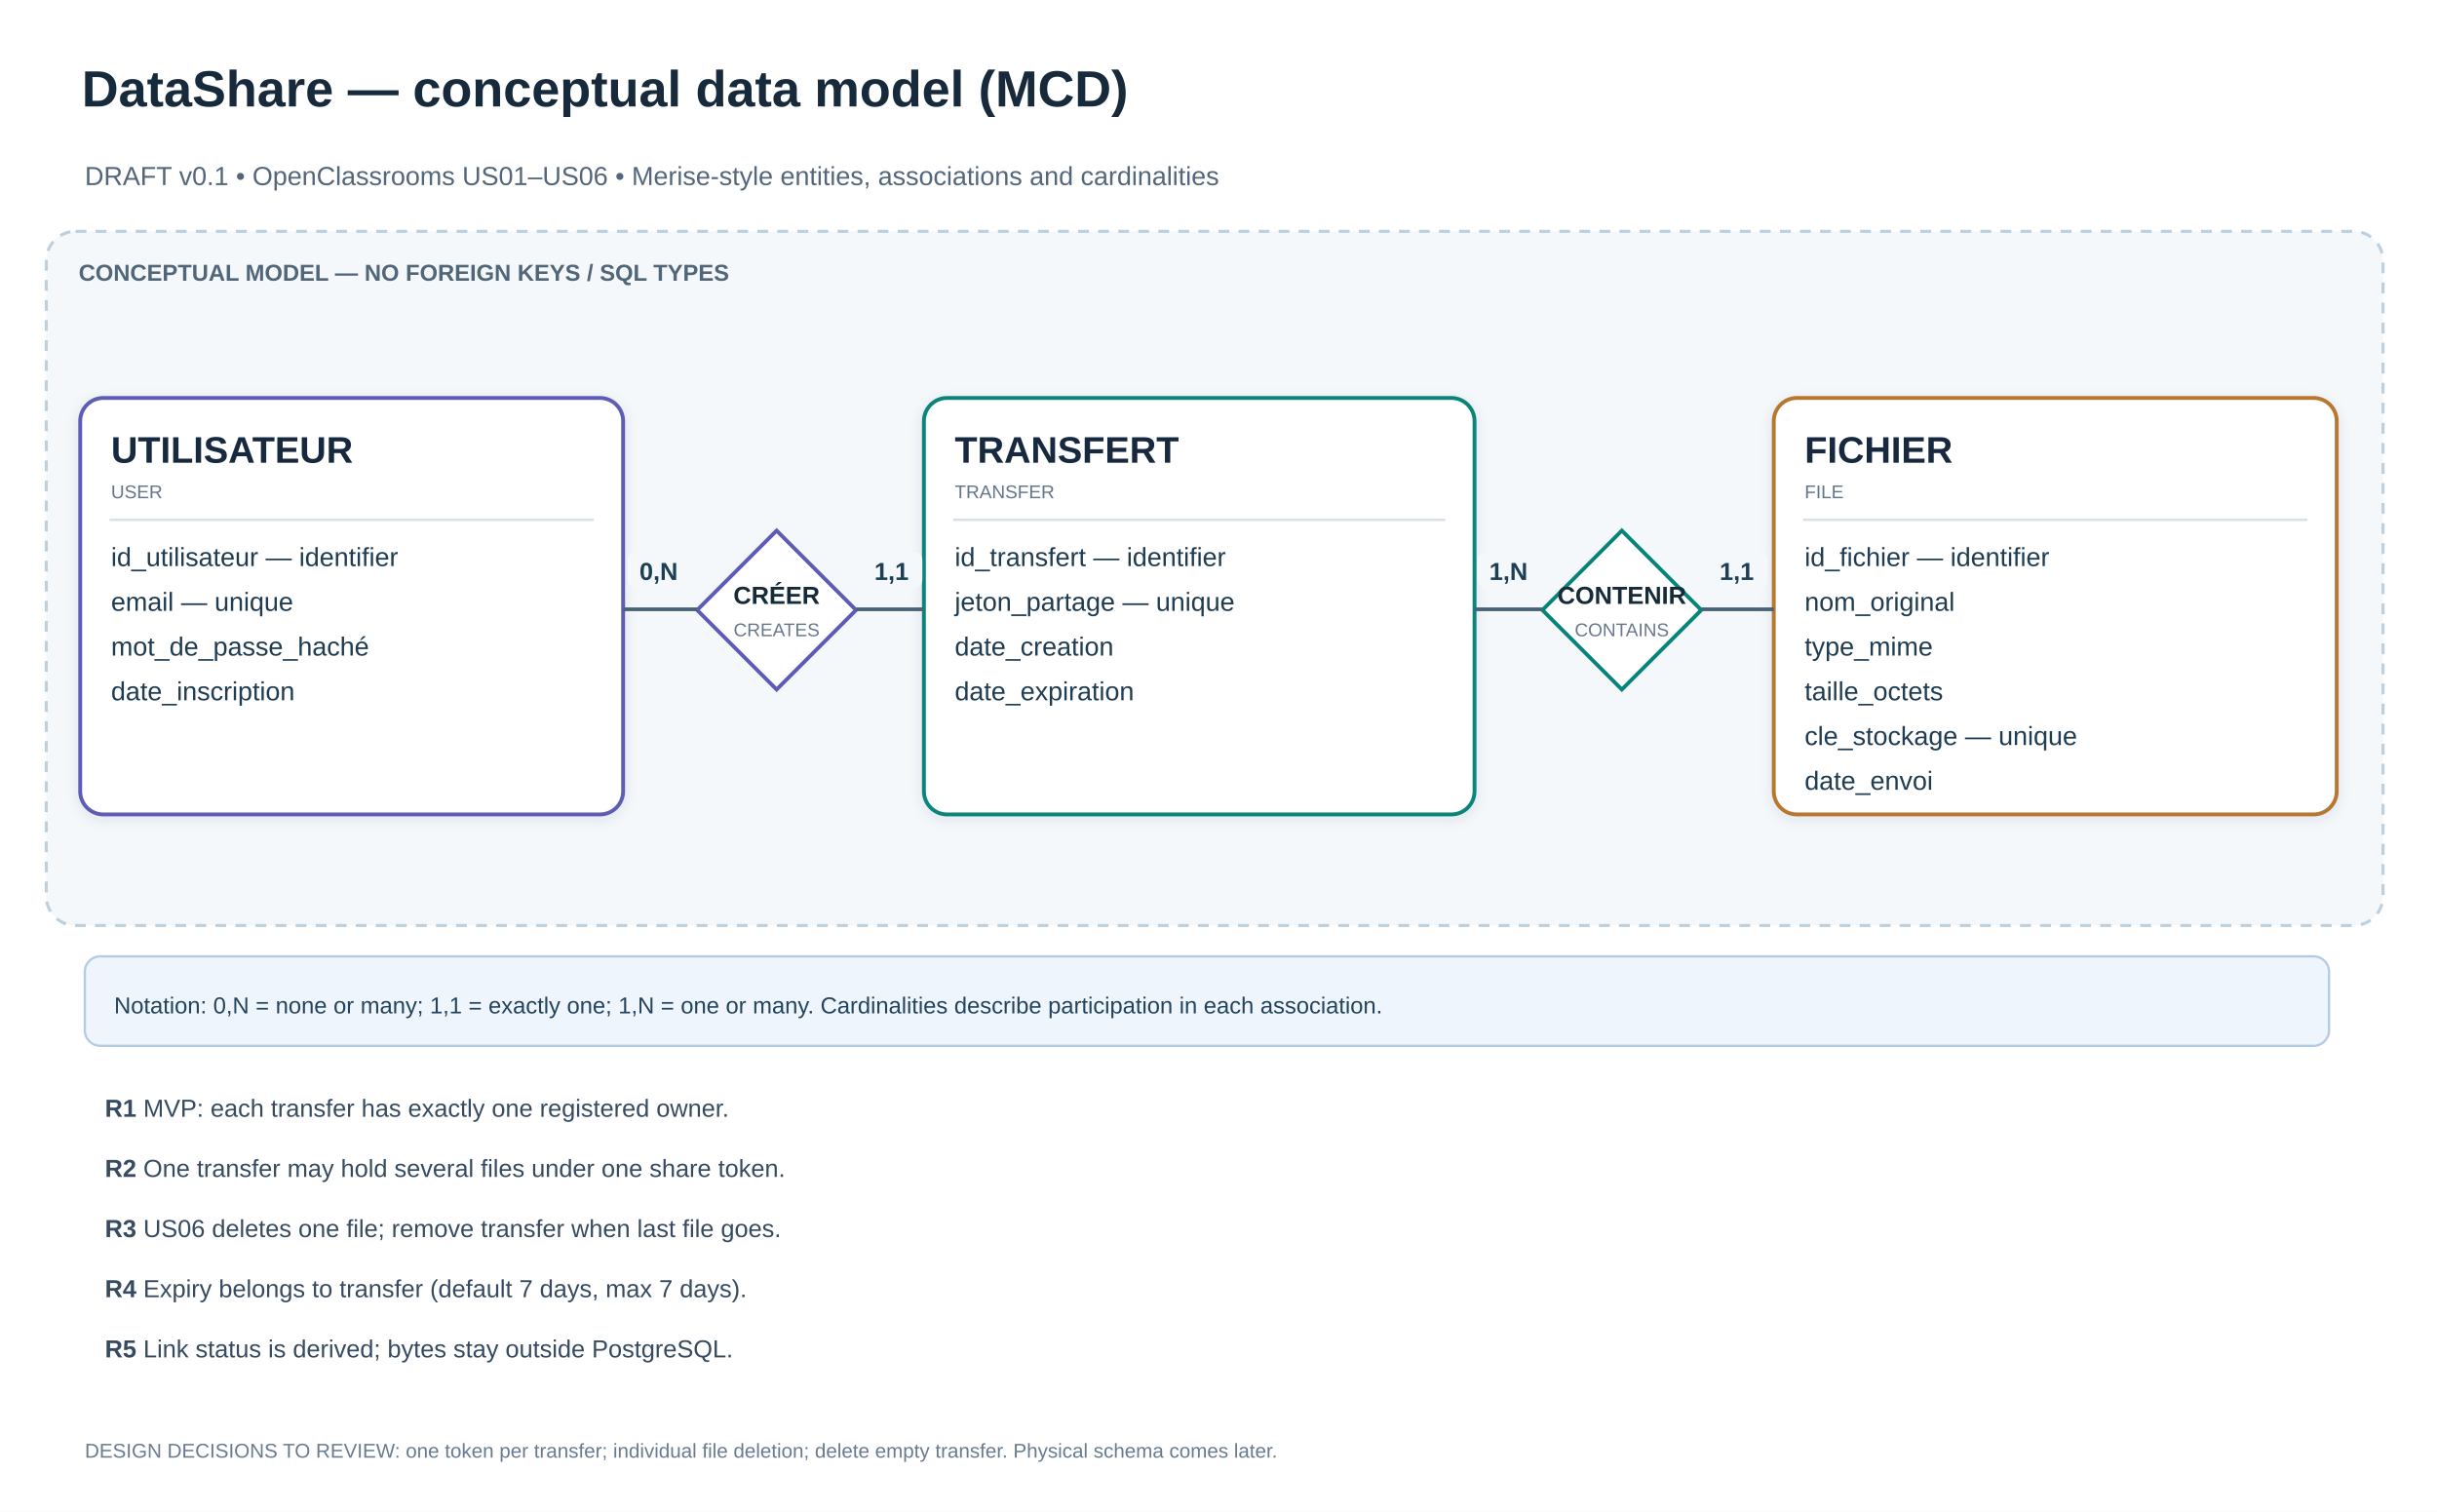
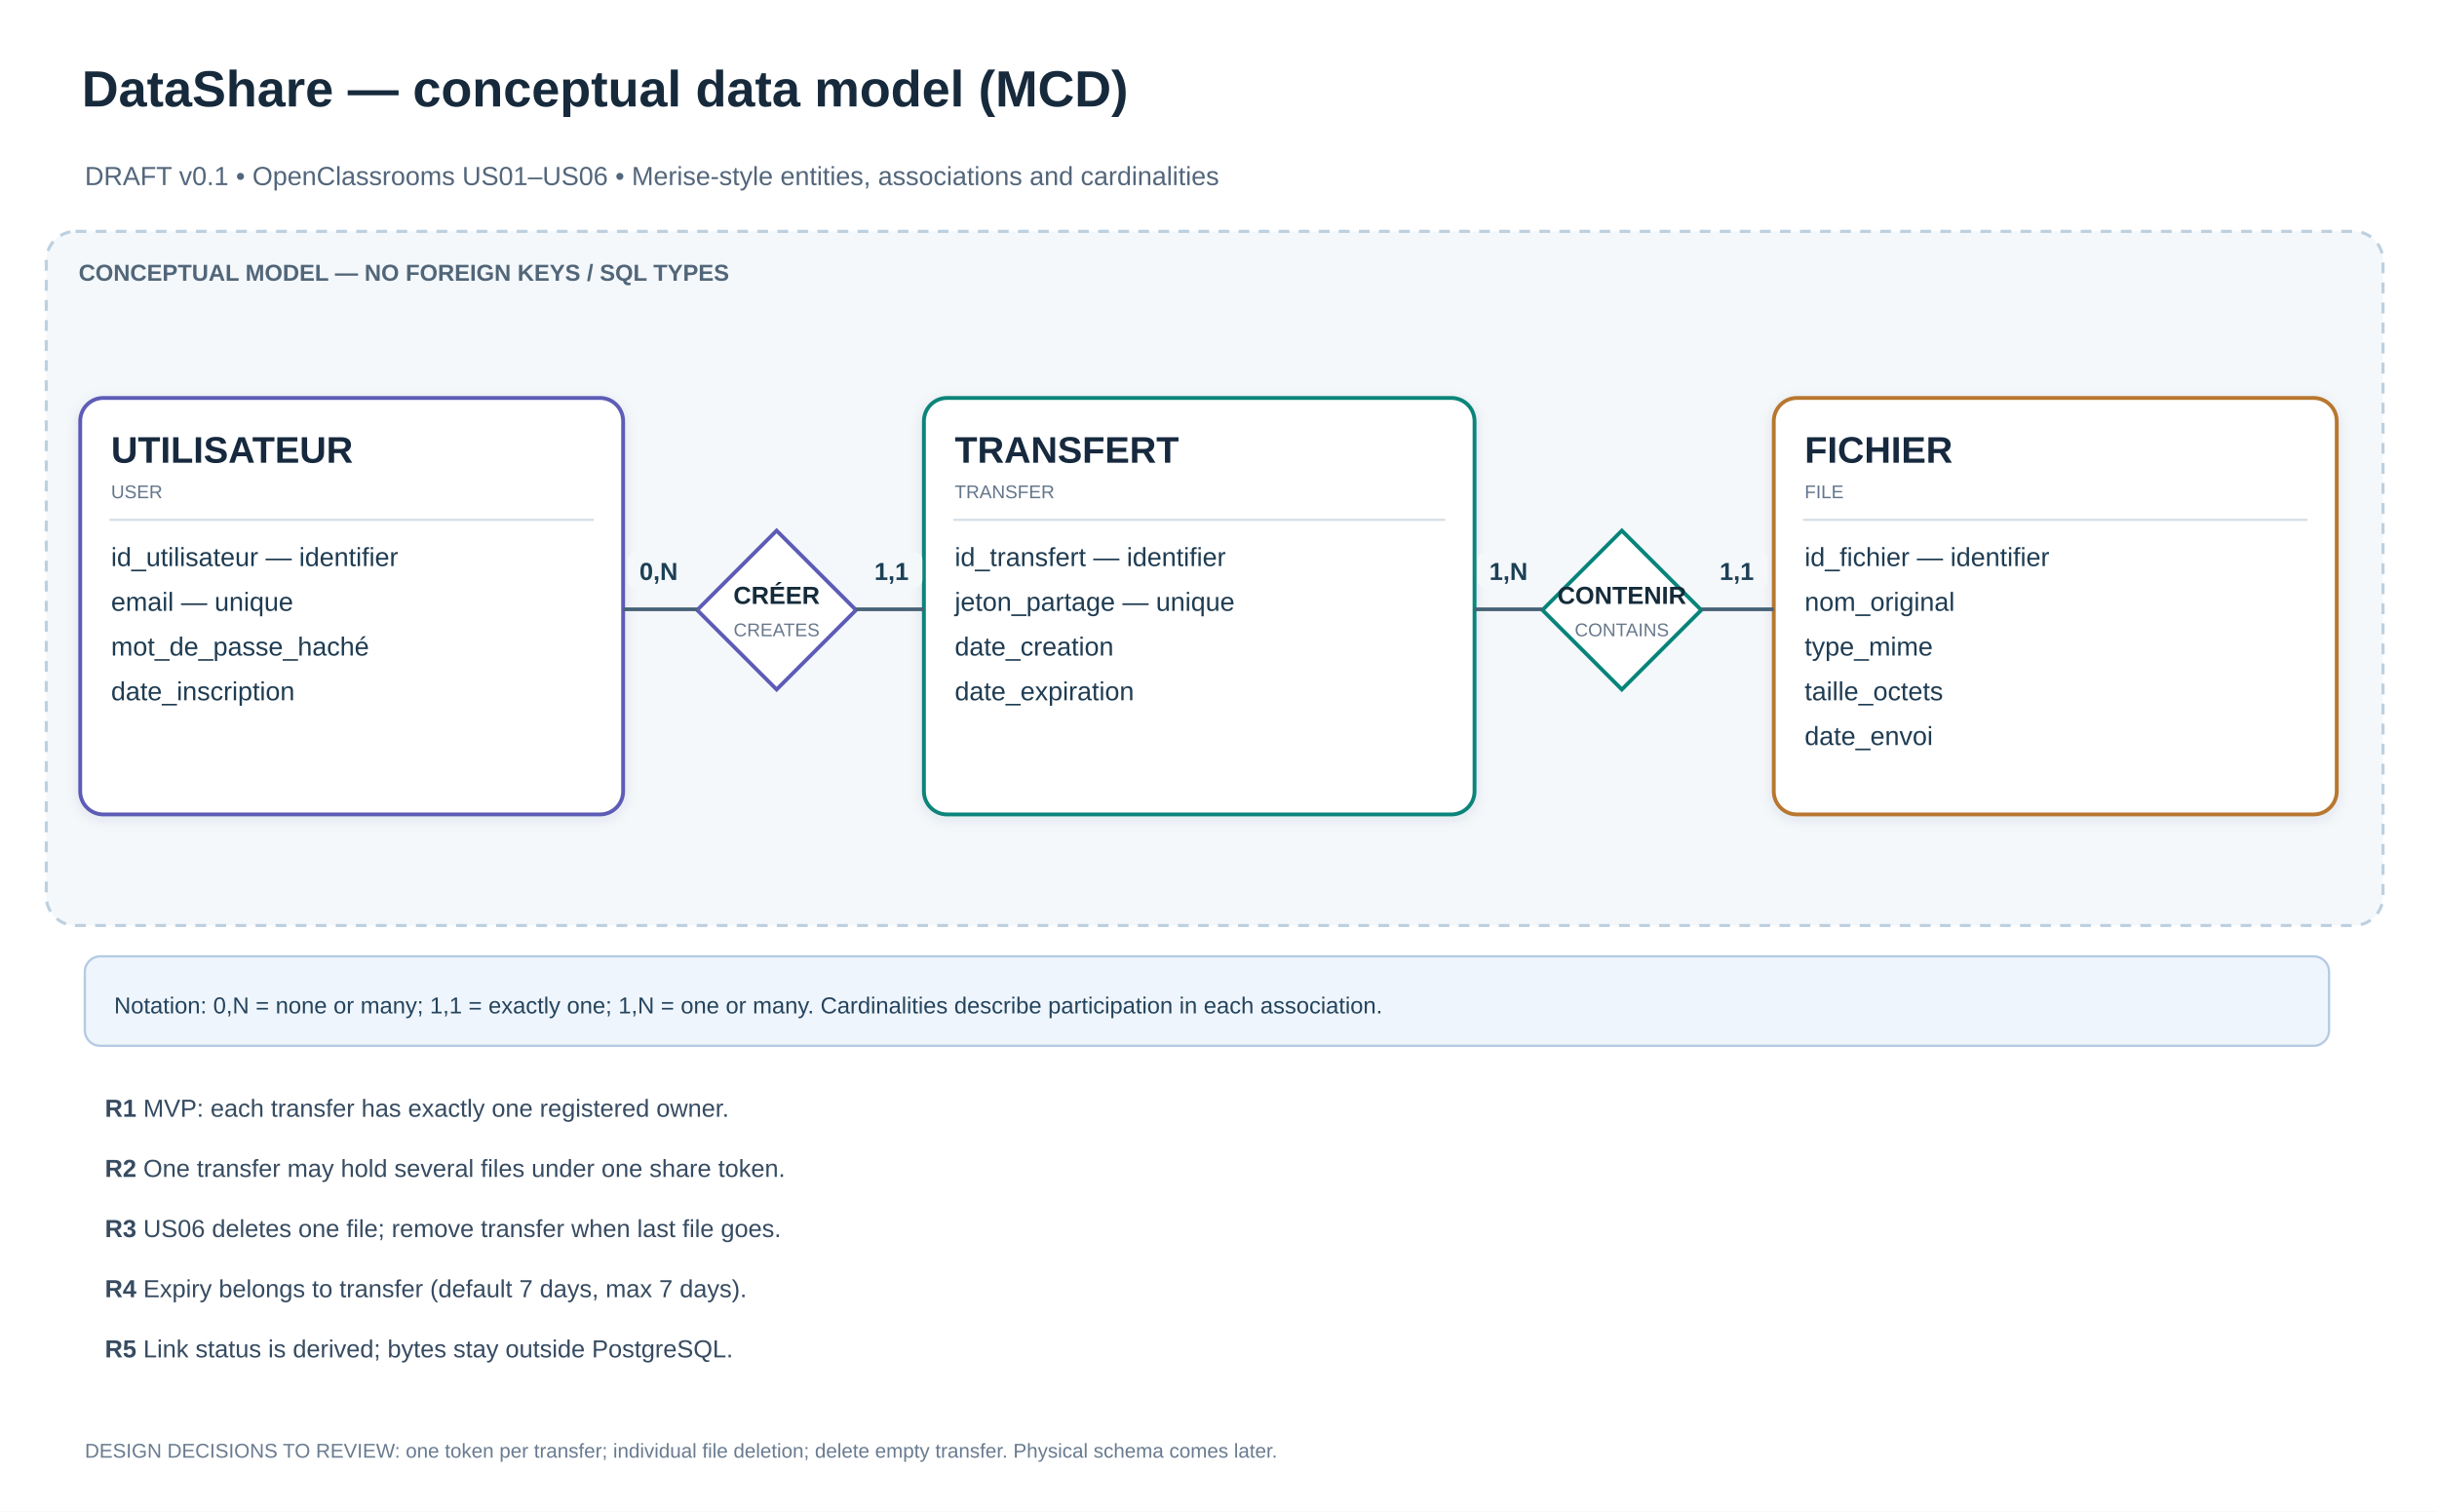
<svg xmlns="http://www.w3.org/2000/svg" width="1580" height="980" viewBox="0 0 1580 980" role="img" aria-labelledby="svgtitle svgdesc">
  <defs>
    <filter id="ds" x="-10%" y="-15%" width="125%" height="135%">
      <feDropShadow dx="0" dy="2" stdDeviation="4" flood-color="#27405a" flood-opacity=".09" />
    </filter>
  </defs>
  <rect width="1580" height="980" fill="#ffffff" />
  <text x="53" y="69" font-family="Arial,Helvetica,sans-serif" font-weight="700" font-size="33" fill="#162a3c">DataShare — conceptual data model (MCD)</text>
  <text x="55" y="120" font-family="Arial,Helvetica,sans-serif" font-size="17" fill="#53667b">DRAFT v0.1  •  OpenClassrooms US01–US06  •  Merise-style entities, associations and cardinalities</text>
  <rect x="30" y="150" width="1515" height="450" rx="19" fill="#f4f8fb" stroke="#bdd0df" stroke-width="2" stroke-dasharray="7 6" />
  <text x="51" y="182" font-family="Arial,Helvetica,sans-serif" font-weight="700" font-size="15" fill="#526679">CONCEPTUAL MODEL — NO FOREIGN KEYS / SQL TYPES</text>
  <rect x="52" y="258" width="352" height="270" rx="15" fill="#fff" stroke="#5d5bb6" stroke-width="2.5" filter="url(#ds)" />
  <text x="72" y="300" font-family="Arial,Helvetica,sans-serif" font-size="24" font-weight="700" fill="#16293e">UTILISATEUR</text>
  <text x="72" y="323" font-family="Arial,Helvetica,sans-serif" font-size="12" fill="#63758b">USER</text>
  <path d="M71 337 H385" stroke="#d7e0e8" stroke-width="1.5" />
  <text x="72" y="367" font-family="Arial,Helvetica,sans-serif" font-size="17" fill="#1f3c52">id_utilisateur — identifier</text>
  <text x="72" y="396" font-family="Arial,Helvetica,sans-serif" font-size="17" fill="#1f3c52">email — unique</text>
  <text x="72" y="425" font-family="Arial,Helvetica,sans-serif" font-size="17" fill="#1f3c52">mot_de_passe_haché</text>
  <text x="72" y="454" font-family="Arial,Helvetica,sans-serif" font-size="17" fill="#1f3c52">date_inscription</text>
  <rect x="599" y="258" width="357" height="270" rx="15" fill="#fff" stroke="#07847a" stroke-width="2.5" filter="url(#ds)" />
  <text x="619" y="300" font-family="Arial,Helvetica,sans-serif" font-size="24" font-weight="700" fill="#16293e">TRANSFERT</text>
  <text x="619" y="323" font-family="Arial,Helvetica,sans-serif" font-size="12" fill="#63758b">TRANSFER</text>
  <path d="M618 337 H937" stroke="#d7e0e8" stroke-width="1.5" />
  <text x="619" y="367" font-family="Arial,Helvetica,sans-serif" font-size="17" fill="#1f3c52">id_transfert — identifier</text>
  <text x="619" y="396" font-family="Arial,Helvetica,sans-serif" font-size="17" fill="#1f3c52">jeton_partage — unique</text>
  <text x="619" y="425" font-family="Arial,Helvetica,sans-serif" font-size="17" fill="#1f3c52">date_creation</text>
  <text x="619" y="454" font-family="Arial,Helvetica,sans-serif" font-size="17" fill="#1f3c52">date_expiration</text>
  <rect x="1150" y="258" width="365" height="270" rx="15" fill="#fff" stroke="#b8772f" stroke-width="2.5" filter="url(#ds)" />
  <text x="1170" y="300" font-family="Arial,Helvetica,sans-serif" font-size="24" font-weight="700" fill="#16293e">FICHIER</text>
  <text x="1170" y="323" font-family="Arial,Helvetica,sans-serif" font-size="12" fill="#63758b">FILE</text>
  <path d="M1169 337 H1496" stroke="#d7e0e8" stroke-width="1.5" />
  <text x="1170" y="367" font-family="Arial,Helvetica,sans-serif" font-size="17" fill="#1f3c52">id_fichier — identifier</text>
  <text x="1170" y="396" font-family="Arial,Helvetica,sans-serif" font-size="17" fill="#1f3c52">nom_original</text>
  <text x="1170" y="425" font-family="Arial,Helvetica,sans-serif" font-size="17" fill="#1f3c52">type_mime</text>
  <text x="1170" y="454" font-family="Arial,Helvetica,sans-serif" font-size="17" fill="#1f3c52">taille_octets</text>
-   <text x="1170" y="483" font-family="Arial,Helvetica,sans-serif" font-size="17" fill="#1f3c52">cle_stockage — unique</text>
-   <text x="1170" y="512" font-family="Arial,Helvetica,sans-serif" font-size="17" fill="#1f3c52">date_envoi</text>
+   <text x="1170" y="483" font-family="Arial,Helvetica,sans-serif" font-size="17" fill="#1f3c52">date_envoi</text>
  <path d="M503.5 344 L555 395.5 L503.5 447 L452 395.5 Z" fill="#ffffff" stroke="#5d5bb6" stroke-width="2.5" />
  <text x="503.5" y="391.5" text-anchor="middle" font-family="Arial,Helvetica,sans-serif" font-size="16" font-weight="700" fill="#152b3a">CRÉER</text>
  <text x="503.5" y="412.5" text-anchor="middle" font-family="Arial,Helvetica,sans-serif" font-size="12" fill="#68788c">CREATES</text>
  <path d="M1051.5 344 L1103 395.5 L1051.5 447 L1000 395.5 Z" fill="#ffffff" stroke="#07847a" stroke-width="2.5" />
  <text x="1051.5" y="391.5" text-anchor="middle" font-family="Arial,Helvetica,sans-serif" font-size="16" font-weight="700" fill="#152b3a">CONTENIR</text>
  <text x="1051.5" y="412.5" text-anchor="middle" font-family="Arial,Helvetica,sans-serif" font-size="12" fill="#68788c">CONTAINS</text>
  <path d="M404 395 L452 395" stroke="#466277" stroke-width="2.4" />
  <rect x="407" y="358" width="40" height="23" rx="5" fill="#f4f8fb" />
  <text x="427" y="376" text-anchor="middle" font-family="Arial,Helvetica,sans-serif" font-size="16" font-weight="700" fill="#1c3f55">0,N</text>
  <path d="M555 395 L599 395" stroke="#466277" stroke-width="2.4" />
  <rect x="558" y="358" width="40" height="23" rx="5" fill="#f4f8fb" />
  <text x="578" y="376" text-anchor="middle" font-family="Arial,Helvetica,sans-serif" font-size="16" font-weight="700" fill="#1c3f55">1,1</text>
  <path d="M956 395 L1000 395" stroke="#466277" stroke-width="2.4" />
  <rect x="958" y="358" width="40" height="23" rx="5" fill="#f4f8fb" />
  <text x="978" y="376" text-anchor="middle" font-family="Arial,Helvetica,sans-serif" font-size="16" font-weight="700" fill="#1c3f55">1,N</text>
  <path d="M1103 395 L1150 395" stroke="#466277" stroke-width="2.4" />
  <rect x="1106" y="358" width="40" height="23" rx="5" fill="#f4f8fb" />
  <text x="1126" y="376" text-anchor="middle" font-family="Arial,Helvetica,sans-serif" font-size="16" font-weight="700" fill="#1c3f55">1,1</text>
  <rect x="55" y="620" width="1455" height="58" rx="10" fill="#eff5fc" stroke="#b5cbe3" stroke-width="1.5" />
  <text x="74" y="657" font-family="Arial,Helvetica,sans-serif" font-size="15" fill="#24445d">Notation: 0,N = none or many; 1,1 = exactly one; 1,N = one or many. Cardinalities describe participation in each association.</text>
  <text x="68" y="724" font-family="Arial,Helvetica,sans-serif" font-size="16" fill="#364b61">
    <tspan font-weight="700">R1</tspan>  MVP: each transfer has exactly one registered owner.</text>
  <text x="68" y="763" font-family="Arial,Helvetica,sans-serif" font-size="16" fill="#364b61">
    <tspan font-weight="700">R2</tspan>  One transfer may hold several files under one share token.</text>
  <text x="68" y="802" font-family="Arial,Helvetica,sans-serif" font-size="16" fill="#364b61">
    <tspan font-weight="700">R3</tspan>  US06 deletes one file; remove transfer when last file goes.</text>
  <text x="68" y="841" font-family="Arial,Helvetica,sans-serif" font-size="16" fill="#364b61">
    <tspan font-weight="700">R4</tspan>  Expiry belongs to transfer (default 7 days, max 7 days).</text>
  <text x="68" y="880" font-family="Arial,Helvetica,sans-serif" font-size="16" fill="#364b61">
    <tspan font-weight="700">R5</tspan>  Link status is derived; bytes stay outside PostgreSQL.</text>
  <text x="55" y="945" font-family="Arial,Helvetica,sans-serif" font-size="13" fill="#697b90">DESIGN DECISIONS TO REVIEW: one token per transfer; individual file deletion; delete empty transfer. Physical schema comes later.</text>
</svg>
